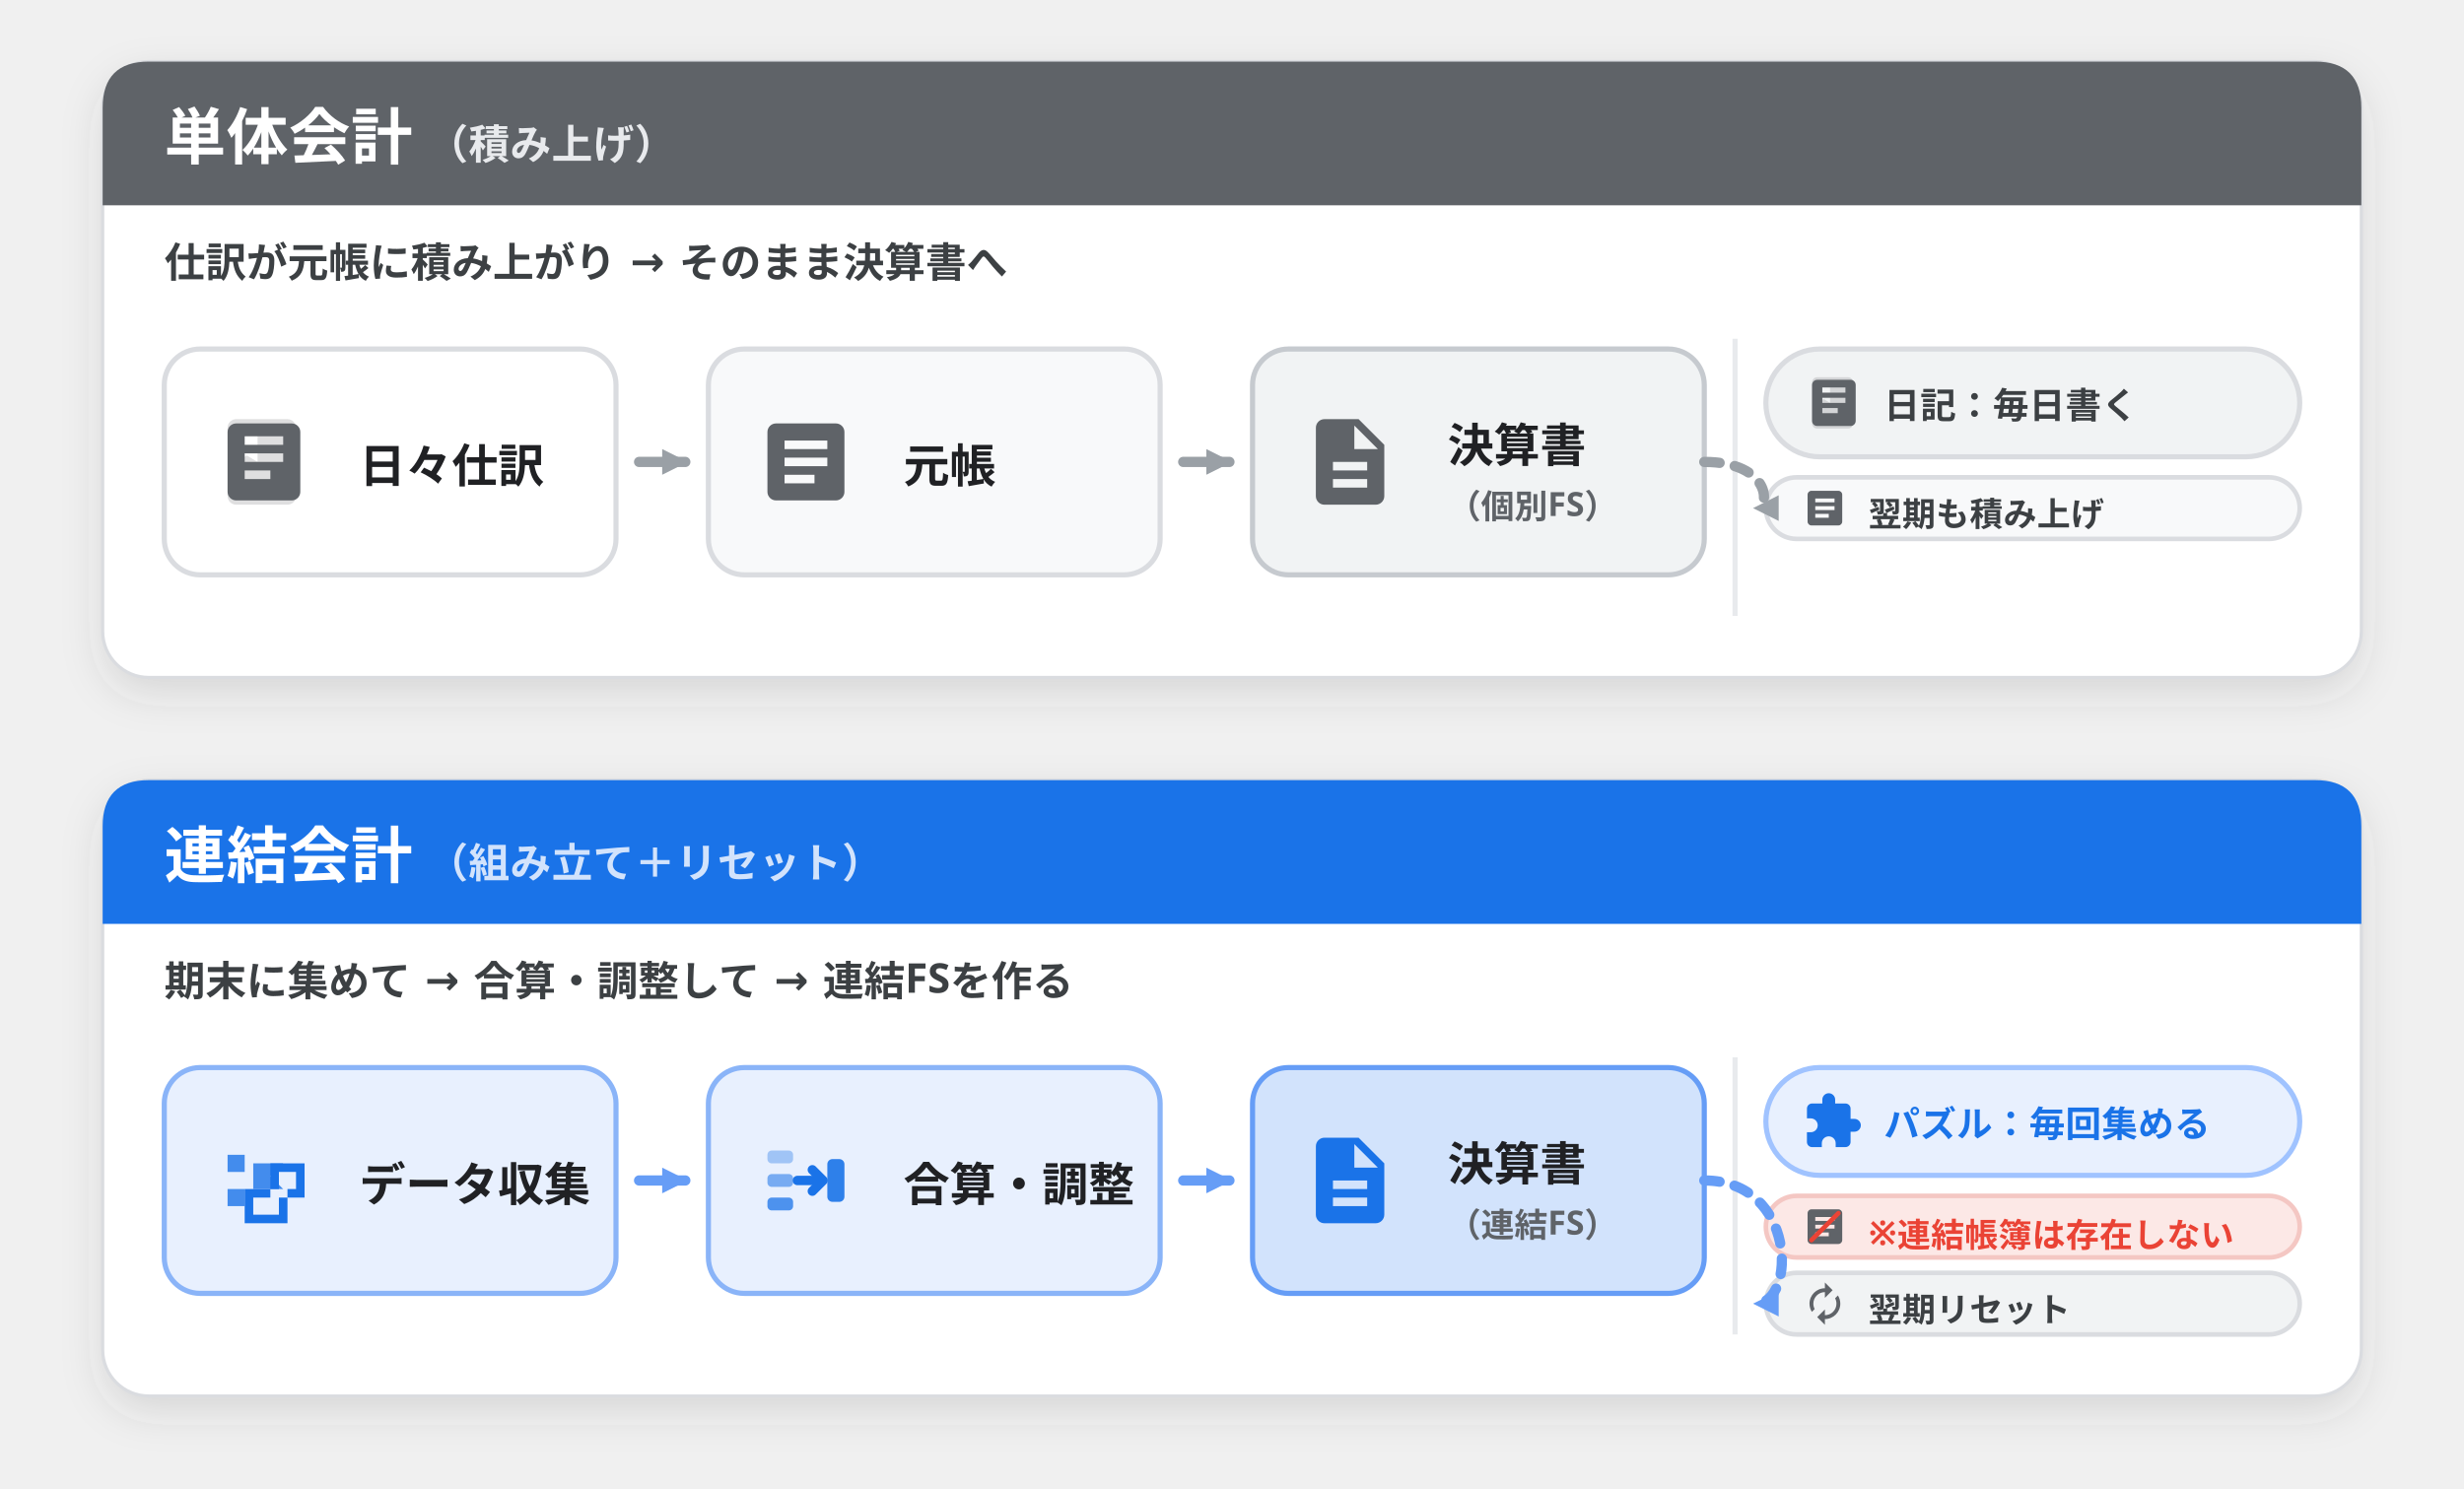
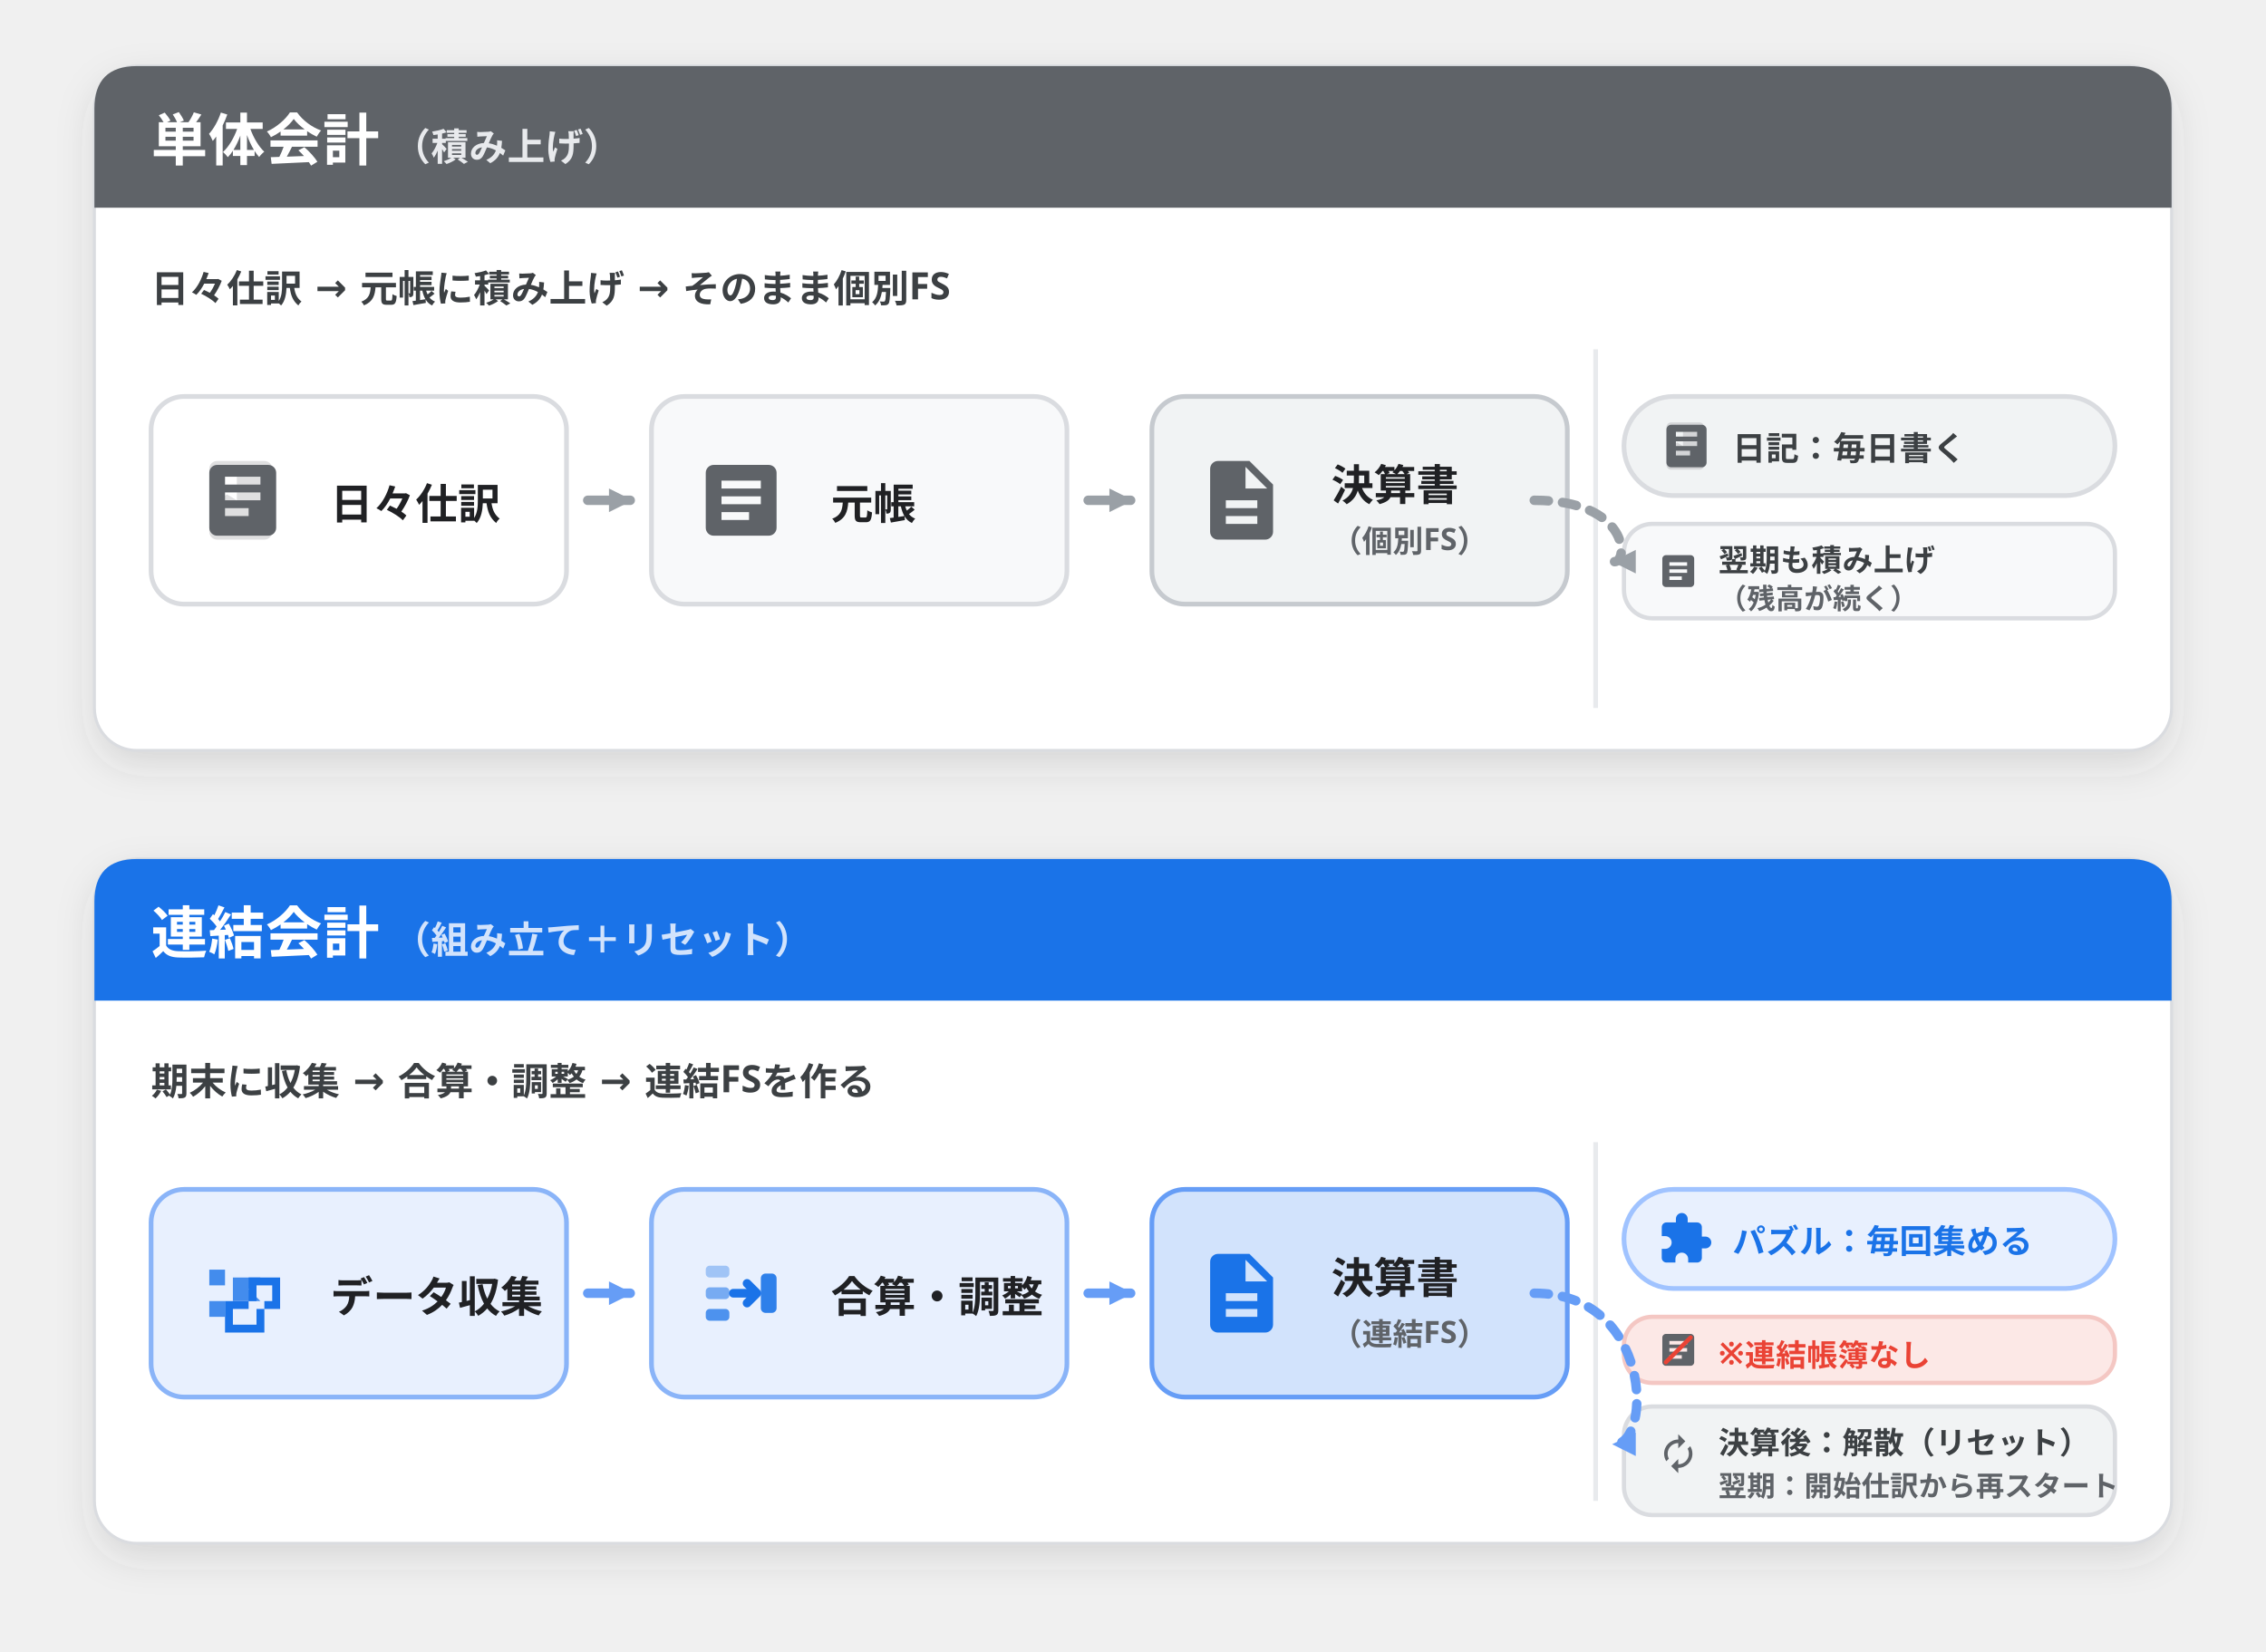
- <svg xmlns="http://www.w3.org/2000/svg" width="960" height="580" viewBox="0 0 960 580">
+ <svg xmlns="http://www.w3.org/2000/svg" width="960" height="700" viewBox="0 0 960 700">
  <defs>
    <style>
      .t { font-family: "Noto Sans JP","Hiragino Sans","Yu Gothic","Meiryo",sans-serif; }

      /* Type scale */
      .title { font-weight: 900; font-size: 24px; fill: #ffffff; letter-spacing: 0.01em; }
      .title-sub { font-weight: 600; font-size: 16px; }
      .desc { font-weight: 700; font-size: 16px; fill: #3c4043; }
      .step { font-weight: 900; font-size: 18px; fill: #202124; }
      .step-sub { font-weight: 700; font-size: 13px; fill: #5f6368; }
      .pill-text { font-weight: 900; font-size: 14px; letter-spacing: 0.01em; }
      .chip-text { font-weight: 900; font-size: 13px; letter-spacing: 0.01em; }
+       .chip-sub  { font-weight: 700; font-size: 12px; letter-spacing: 0.01em; fill: #5f6368; }

      /* Card */
      .card { fill: #ffffff; filter: url(#dropShadow); }
      .card-border { fill: none; stroke: #dadce0; stroke-width: 1.25; }
      .header-standalone { fill: #5f6368; }
      .header-consolidated { fill: #1a73e8; }
      .divider { stroke: #e8eaed; stroke-width: 2; }

      /* Boxes */
      .box { fill: #ffffff; stroke: #dadce0; stroke-width: 2; }
      .box-soft { fill: #f8f9fa; stroke: #dadce0; stroke-width: 2; }
      .box-final { fill: #f1f3f4; stroke: #c6cacf; stroke-width: 2; }
      .box-blue { fill: #e8f0fe; stroke: #8ab4f8; stroke-width: 2; }
      .box-final-blue { fill: #d2e3fc; stroke: #669df6; stroke-width: 2; }

      /* Arrows */
      .arrow { stroke-width: 4; fill: none; stroke-linecap: round; }
      .arrow-grey { stroke: #9aa0a6; marker-end: url(#arrowHeadGrey); }
      .arrow-blue { stroke: #669df6; marker-end: url(#arrowHeadBlue); }
      .arrow-blue-dash { stroke: #669df6; stroke-dasharray: 6 6; marker-end: url(#arrowHeadBlue); }
      .arrow-grey-dash { stroke: #9aa0a6; stroke-dasharray: 6 6; marker-end: url(#arrowHeadGrey); }

      /* Icons */
      .icon-grey { fill: #5f6368; color: #5f6368; }
      .icon-blue { fill: #1a73e8; color: #1a73e8; }
-       .icon-red { fill: #ea4335; color: #ea4335; }
+       .icon-red  { fill: #ea4335; color: #ea4335; }
    </style>
    <filter id="dropShadow" x="-10%" y="-10%" width="120%" height="120%">
      <feDropShadow dx="0" dy="6" stdDeviation="8" flood-color="#3c4043" flood-opacity="0.14" />
    </filter>
    <marker id="arrowHeadGrey" viewBox="0 0 10 10" refX="9" refY="5" markerWidth="10" markerHeight="10" markerUnits="userSpaceOnUse" orient="auto">
      <path d="M0 0 L10 5 L0 10 z" fill="#9aa0a6" />
    </marker>
    <marker id="arrowHeadBlue" viewBox="0 0 10 10" refX="9" refY="5" markerWidth="10" markerHeight="10" markerUnits="userSpaceOnUse" orient="auto">
      <path d="M0 0 L10 5 L0 10 z" fill="#669df6" />
    </marker>
    <symbol id="icon-diary" viewBox="0 0 24 24">
      <path d="M18 2H6c-1.1 0-2 .9-2 2v16c0 1.1.9 2 2 2h12c1.1 0 2-.9 2-2V4c0-1.1-.9-2-2-2zM6 4h5v8l-2.5-1.5L6 12V4z" fill-opacity="0.2" />
      <path d="M19 3H6c-1.1 0-2 .9-2 2v14c0 1.1.9 2 2 2h13c1.1 0 2-.9 2-2V5c0-1.1-.9-2-2-2zm-5 13H8v-2h6v2zm3-4H8v-2h9v2zm0-4H8V6h9v2z" />
    </symbol>
    <symbol id="icon-ledger" viewBox="0 0 24 24">
      <path d="M19 3H5c-1.1 0-2 .9-2 2v14c0 1.1.9 2 2 2h14c1.1 0 2-.9 2-2V5c0-1.1-.9-2-2-2zm-5 14H7v-2h7v2zm3-4H7v-2h10v2zm0-4H7V7h10v2z" />
    </symbol>
    <symbol id="icon-report" viewBox="0 0 24 24">
      <path d="M14 2H6c-1.1 0-1.99.9-1.99 2L4 20c0 1.1.89 2 1.99 2H18c1.1 0 2-.9 2-2V8l-6-6zm2 16H8v-2h8v2zm0-4H8v-2h8v2zm-3-5V3.5L18.5 9H13z" />
    </symbol>
    <symbol id="icon-gather" viewBox="0 0 24 24">
      <path d="M4 14h4v4H4zM4 6h4v4H4zM10 8h7l-3 3 3 3h-7V8z" opacity="0.8" />
      <path d="M20 10v4h-4v-4h4m2-2h-8v8h8V8zM16 16v4h-6v-4h6m2-2H8v8h10v-8z" fill-rule="evenodd" />
    </symbol>
    <symbol id="icon-merge" viewBox="0 0 24 24">
-       <rect x="3" y="5" width="6" height="3" rx="1" opacity="0.35" />
-       <rect x="3" y="10.5" width="6" height="3" rx="1" opacity="0.55" />
-       <rect x="3" y="16" width="6" height="3" rx="1" opacity="0.75" />
+       <rect x="3" y="5" width="6" height="3" rx="1" fill="currentColor" opacity="0.35" />
+       <rect x="3" y="10.5" width="6" height="3" rx="1" fill="currentColor" opacity="0.55" />
+       <rect x="3" y="16" width="6" height="3" rx="1" fill="currentColor" opacity="0.75" />
      <path d="M10 12h5" stroke="currentColor" stroke-width="2.2" stroke-linecap="round" />
      <path d="M13.5 9.5 L16 12 L13.5 14.5" fill="none" stroke="currentColor" stroke-width="2.2" stroke-linecap="round" stroke-linejoin="round" />
-       <rect x="17" y="7" width="4" height="10" rx="1.2" opacity="0.9" />
+       <rect x="17" y="7" width="4" height="10" rx="1.2" fill="currentColor" opacity="0.9" />
    </symbol>
    <symbol id="icon-puzzle" viewBox="0 0 24 24">
      <path d="M20.5 11H19V7c0-1.1-.9-2-2-2h-4V3.5C13 2.12 11.88 1 10.5 1S8 2.12 8 3.5V5H4c-1.1 0-1.99.9-1.99 2v3.8H3.5c1.49 0 2.7 1.21 2.7 2.7s-1.21 2.7-2.7 2.7H2V20c0 1.1.9 2 2 2h3.8v-1.5c0-1.49 1.21-2.7 2.7-2.7 1.49 0 2.7 1.21 2.7 2.7V22H17c1.1 0 2-.9 2-2v-4h1.5c1.38 0 2.5-1.12 2.5-2.5S21.88 11 20.5 11z" />
    </symbol>
    <symbol id="icon-reset" viewBox="0 0 24 24">
      <path d="M12 6v3l4-4-4-4v3c-4.42 0-8 3.58-8 8 0 1.57.46 3.03 1.24 4.26L6.7 14.8c-.45-.83-.7-1.79-.7-2.8 0-3.31 2.69-6 6-6zm6.76 1.74L17.3 9.2c.44.84.7 1.79.7 2.8 0 3.31-2.69 6-6 6v-3l-4 4 4 4v-3c4.42 0 8-3.58 8-8 0-1.57-.46-3.03-1.24-4.26z" />
    </symbol>
    <symbol id="icon-no-ledger" viewBox="0 0 24 24">
      <use href="#icon-ledger" x="0" y="0" width="24" height="24" />
      <path d="M5 19 L19 5" stroke="#ea4335" stroke-width="2.4" stroke-linecap="round" />
    </symbol>
  </defs>
-   <g transform="translate(40,24)">
-     <rect width="880" height="240" rx="18" class="card" />
-     <rect width="880" height="240" rx="18" class="card-border" />
-     <path d="M0,18 Q0,0 18,0 H862 Q880,0 880,18 V56 H0 Z" class="header-standalone" />
-     <text x="24" y="38" class="t title">単体会計 <tspan class="title-sub" fill="#e8eaed">（積み上げ）</tspan>
+   <g transform="translate(40,28)">
+     <rect width="880" height="290" rx="18" class="card" />
+     <rect width="880" height="290" rx="18" class="card-border" />
+     <path d="M0,18 Q0,0 18,0 H862 Q880,0 880,18 V60 H0 Z" class="header-standalone" />
+     <text x="24" y="40" class="t title">単体会計 <tspan class="title-sub" fill="#e8eaed">（積み上げ）</tspan>
    </text>
-     <text x="24" y="84" class="t desc">仕訳が元帳に積み上がり → そのまま決算書へ</text>
-     <line x1="636" y1="108" x2="636" y2="216" class="divider" />
-     <g transform="translate(24,112)">
+     <text x="24" y="100" class="t desc">日々仕訳 → 元帳に積み上げ → そのまま個別FS</text>
+     <line x1="636" y1="120" x2="636" y2="272" class="divider" />
+     <g transform="translate(24,140)">
      <rect width="176" height="88" rx="14" class="box" />
      <use href="#icon-diary" x="18" y="24" width="40" height="40" class="icon-grey" />
      <text x="76" y="52" class="t step">日々仕訳</text>
      <line x1="185" y1="44" x2="203" y2="44" class="arrow arrow-grey" />
      <g transform="translate(212,0)">
        <rect width="176" height="88" rx="14" class="box-soft" />
        <use href="#icon-ledger" x="18" y="24" width="40" height="40" class="icon-grey" />
        <text x="76" y="52" class="t step">元帳</text>
      </g>
      <line x1="397" y1="44" x2="415" y2="44" class="arrow arrow-grey" />
      <g transform="translate(424,0)">
        <rect width="176" height="88" rx="14" class="box-final" />
        <use href="#icon-report" x="18" y="24" width="40" height="40" class="icon-grey" />
        <text x="76" y="44" class="t step">決算書</text>
        <text x="76" y="66" class="t step-sub">（個別FS）</text>
      </g>
    </g>
-     <g transform="translate(648,112)">
+     <g transform="translate(648,140)">
      <rect width="208" height="42" rx="21" fill="#f1f3f4" stroke="#dadce0" stroke-width="2" />
      <use href="#icon-diary" x="14" y="9" width="24" height="24" class="icon-grey" />
      <text x="46" y="27" class="t pill-text" fill="#3c4043">日記：毎日書く</text>
-       <rect y="50" width="208" height="24" rx="12" fill="#f8f9fa" stroke="#dadce0" stroke-width="1.8" />
-       <use href="#icon-ledger" x="14" y="53" width="18" height="18" class="icon-grey" />
-       <text x="40" y="69" class="t chip-text" fill="#3c4043">翌期も積み上げ</text>
+       <rect y="54" width="208" height="40" rx="12" fill="#f8f9fa" stroke="#dadce0" stroke-width="1.8" />
+       <use href="#icon-ledger" x="14" y="65" width="18" height="18" class="icon-grey" />
+       <text x="40" y="74" class="t chip-text" fill="#3c4043">翌期も積み上げ</text>
+       <text x="40" y="90" class="t chip-sub">（残高が続く）</text>
    </g>
-     <path d="M624 156 C 650 156 650 174 644 174" class="arrow arrow-grey-dash" />
+     <path d="M610 184 C 650 184 650 210 644 210" class="arrow arrow-grey-dash" />
  </g>
-   <g transform="translate(40,304)">
-     <rect width="880" height="240" rx="18" class="card" />
-     <rect width="880" height="240" rx="18" class="card-border" />
-     <path d="M0,18 Q0,0 18,0 H862 Q880,0 880,18 V56 H0 Z" class="header-consolidated" />
-     <text x="24" y="38" class="t title">連結会計 <tspan class="title-sub" fill="#d2e3fc">（組み立て＋リセット）</tspan>
+   <g transform="translate(40,364)">
+     <rect width="880" height="290" rx="18" class="card" />
+     <rect width="880" height="290" rx="18" class="card-border" />
+     <path d="M0,18 Q0,0 18,0 H862 Q880,0 880,18 V60 H0 Z" class="header-consolidated" />
+     <text x="24" y="40" class="t title">連結会計 <tspan class="title-sub" fill="#d2e3fc">（組み立て＋リセット）</tspan>
    </text>
-     <text x="24" y="84" class="t desc">期末に集めて → 合算・調整して → 連結FSを作る</text>
-     <line x1="636" y1="108" x2="636" y2="216" class="divider" />
-     <g transform="translate(24,112)">
+     <text x="24" y="100" class="t desc">期末に収集 → 合算・調整 → 連結FSを作る</text>
+     <line x1="636" y1="120" x2="636" y2="272" class="divider" />
+     <g transform="translate(24,140)">
      <rect width="176" height="88" rx="14" class="box-blue" />
      <use href="#icon-gather" x="18" y="24" width="40" height="40" class="icon-blue" />
      <text x="76" y="52" class="t step">データ収集</text>
      <line x1="185" y1="44" x2="203" y2="44" class="arrow arrow-blue" />
      <g transform="translate(212,0)">
        <rect width="176" height="88" rx="14" class="box-blue" />
        <use href="#icon-merge" x="18" y="24" width="40" height="40" class="icon-blue" />
        <text x="76" y="52" class="t step">合算・調整</text>
      </g>
      <line x1="397" y1="44" x2="415" y2="44" class="arrow arrow-blue" />
      <g transform="translate(424,0)">
        <rect width="176" height="88" rx="14" class="box-final-blue" />
        <use href="#icon-report" x="18" y="24" width="40" height="40" class="icon-blue" />
        <text x="76" y="44" class="t step">決算書</text>
        <text x="76" y="66" class="t step-sub" fill="#1a73e8">（連結FS）</text>
      </g>
    </g>
-     <g transform="translate(648,112)">
+     <g transform="translate(648,140)">
      <rect width="208" height="42" rx="21" fill="#e8f0fe" stroke="#a0c3ff" stroke-width="2" />
      <use href="#icon-puzzle" x="14" y="9" width="24" height="24" class="icon-blue" />
      <text x="46" y="27" class="t pill-text" fill="#1a73e8">パズル：毎回集める</text>
-       <rect y="50" width="208" height="24" rx="12" fill="#fce8e6" stroke="#f4c7c3" stroke-width="1.8" />
-       <use href="#icon-no-ledger" x="14" y="53" width="18" height="18" class="icon-grey" />
-       <text x="40" y="69" class="t chip-text" fill="#ea4335">※連結帳簿は存在しない</text>
-       <rect y="80" width="208" height="24" rx="12" fill="#f1f3f4" stroke="#dadce0" stroke-width="1.8" />
-       <use href="#icon-reset" x="14" y="83" width="18" height="18" class="icon-grey" />
-       <text x="40" y="99" class="t chip-text" fill="#3c4043">翌期リセット</text>
+       <rect y="54" width="208" height="28" rx="12" fill="#fce8e6" stroke="#f4c7c3" stroke-width="1.8" />
+       <use href="#icon-no-ledger" x="14" y="59" width="18" height="18" class="icon-grey" />
+       <text x="40" y="74" class="t chip-text" fill="#ea4335">※連結帳簿なし</text>
+       <rect y="92" width="208" height="46" rx="12" fill="#f1f3f4" stroke="#dadce0" stroke-width="1.8" />
+       <use href="#icon-reset" x="14" y="103" width="18" height="18" class="icon-grey" />
+       <text x="40" y="112" class="t chip-text" fill="#3c4043">決算後：解散（リセット）</text>
+       <text x="40" y="130" class="t chip-sub">翌期：開始仕訳から再スタート</text>
    </g>
-     <path d="M624 156 C 660 156 660 204 644 204" class="arrow arrow-blue-dash" />
+     <path d="M610 184 C 660 184 660 248 644 248" class="arrow arrow-blue-dash" />
  </g>
</svg>
